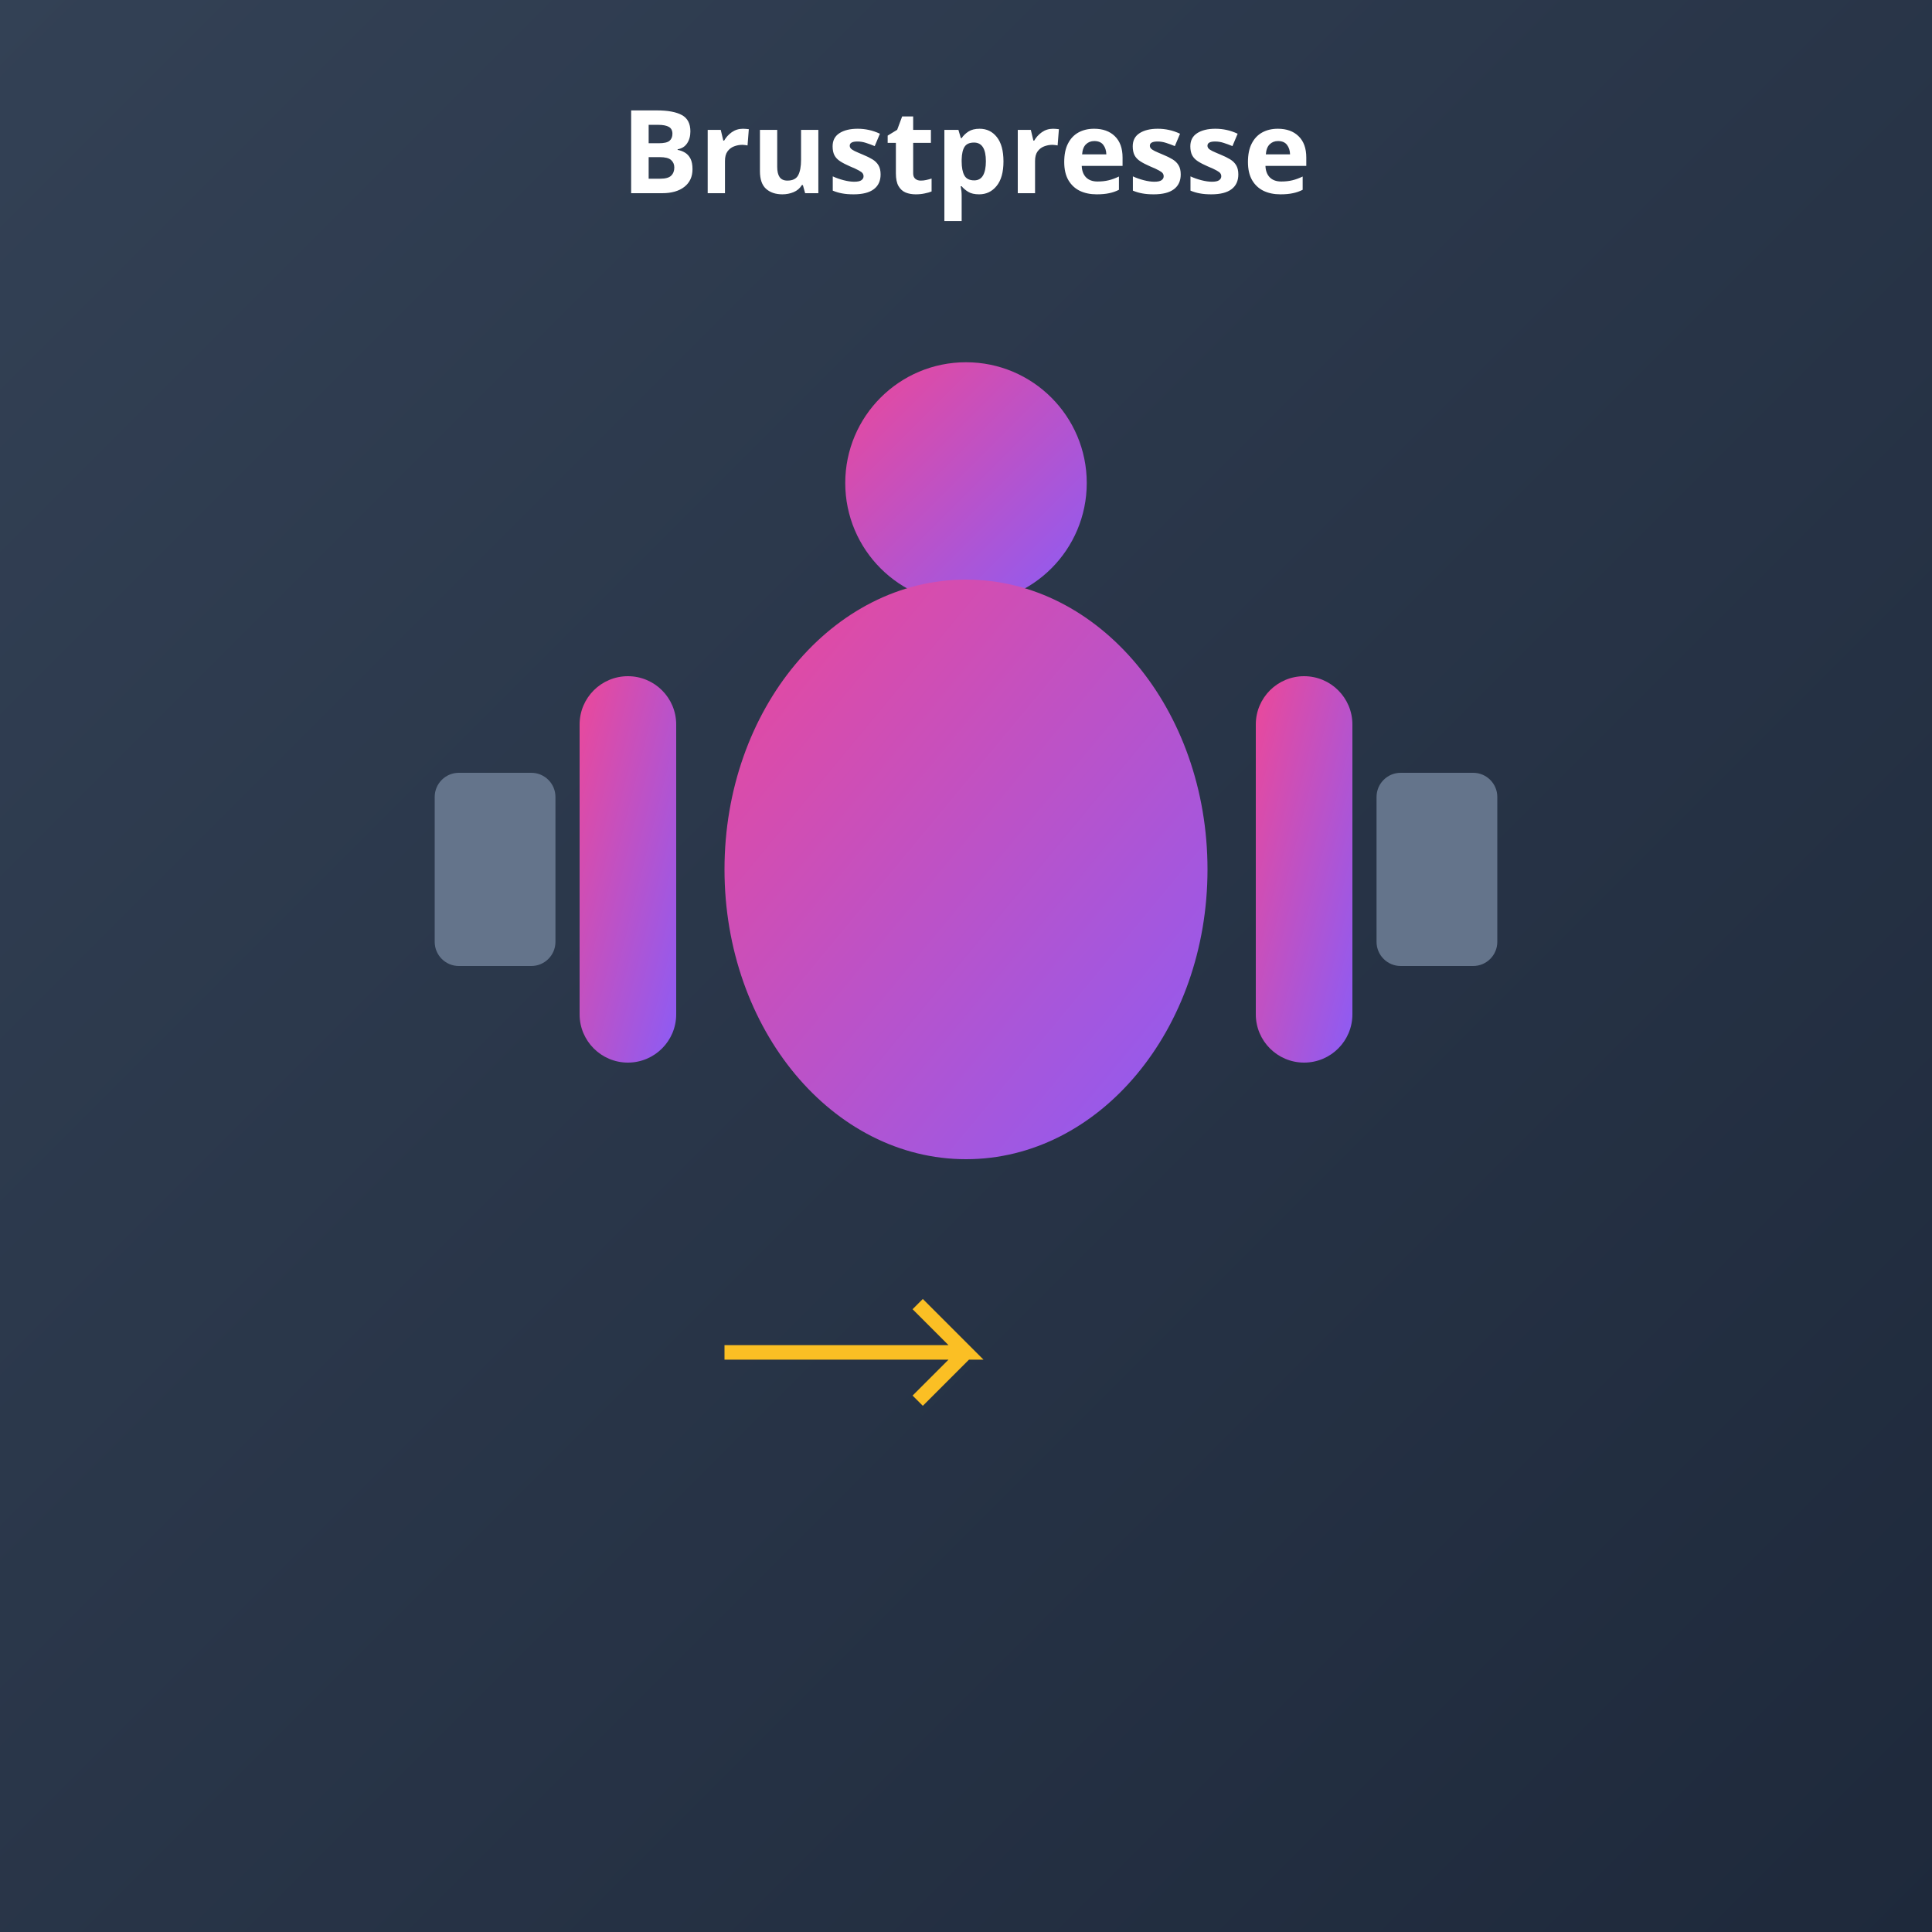
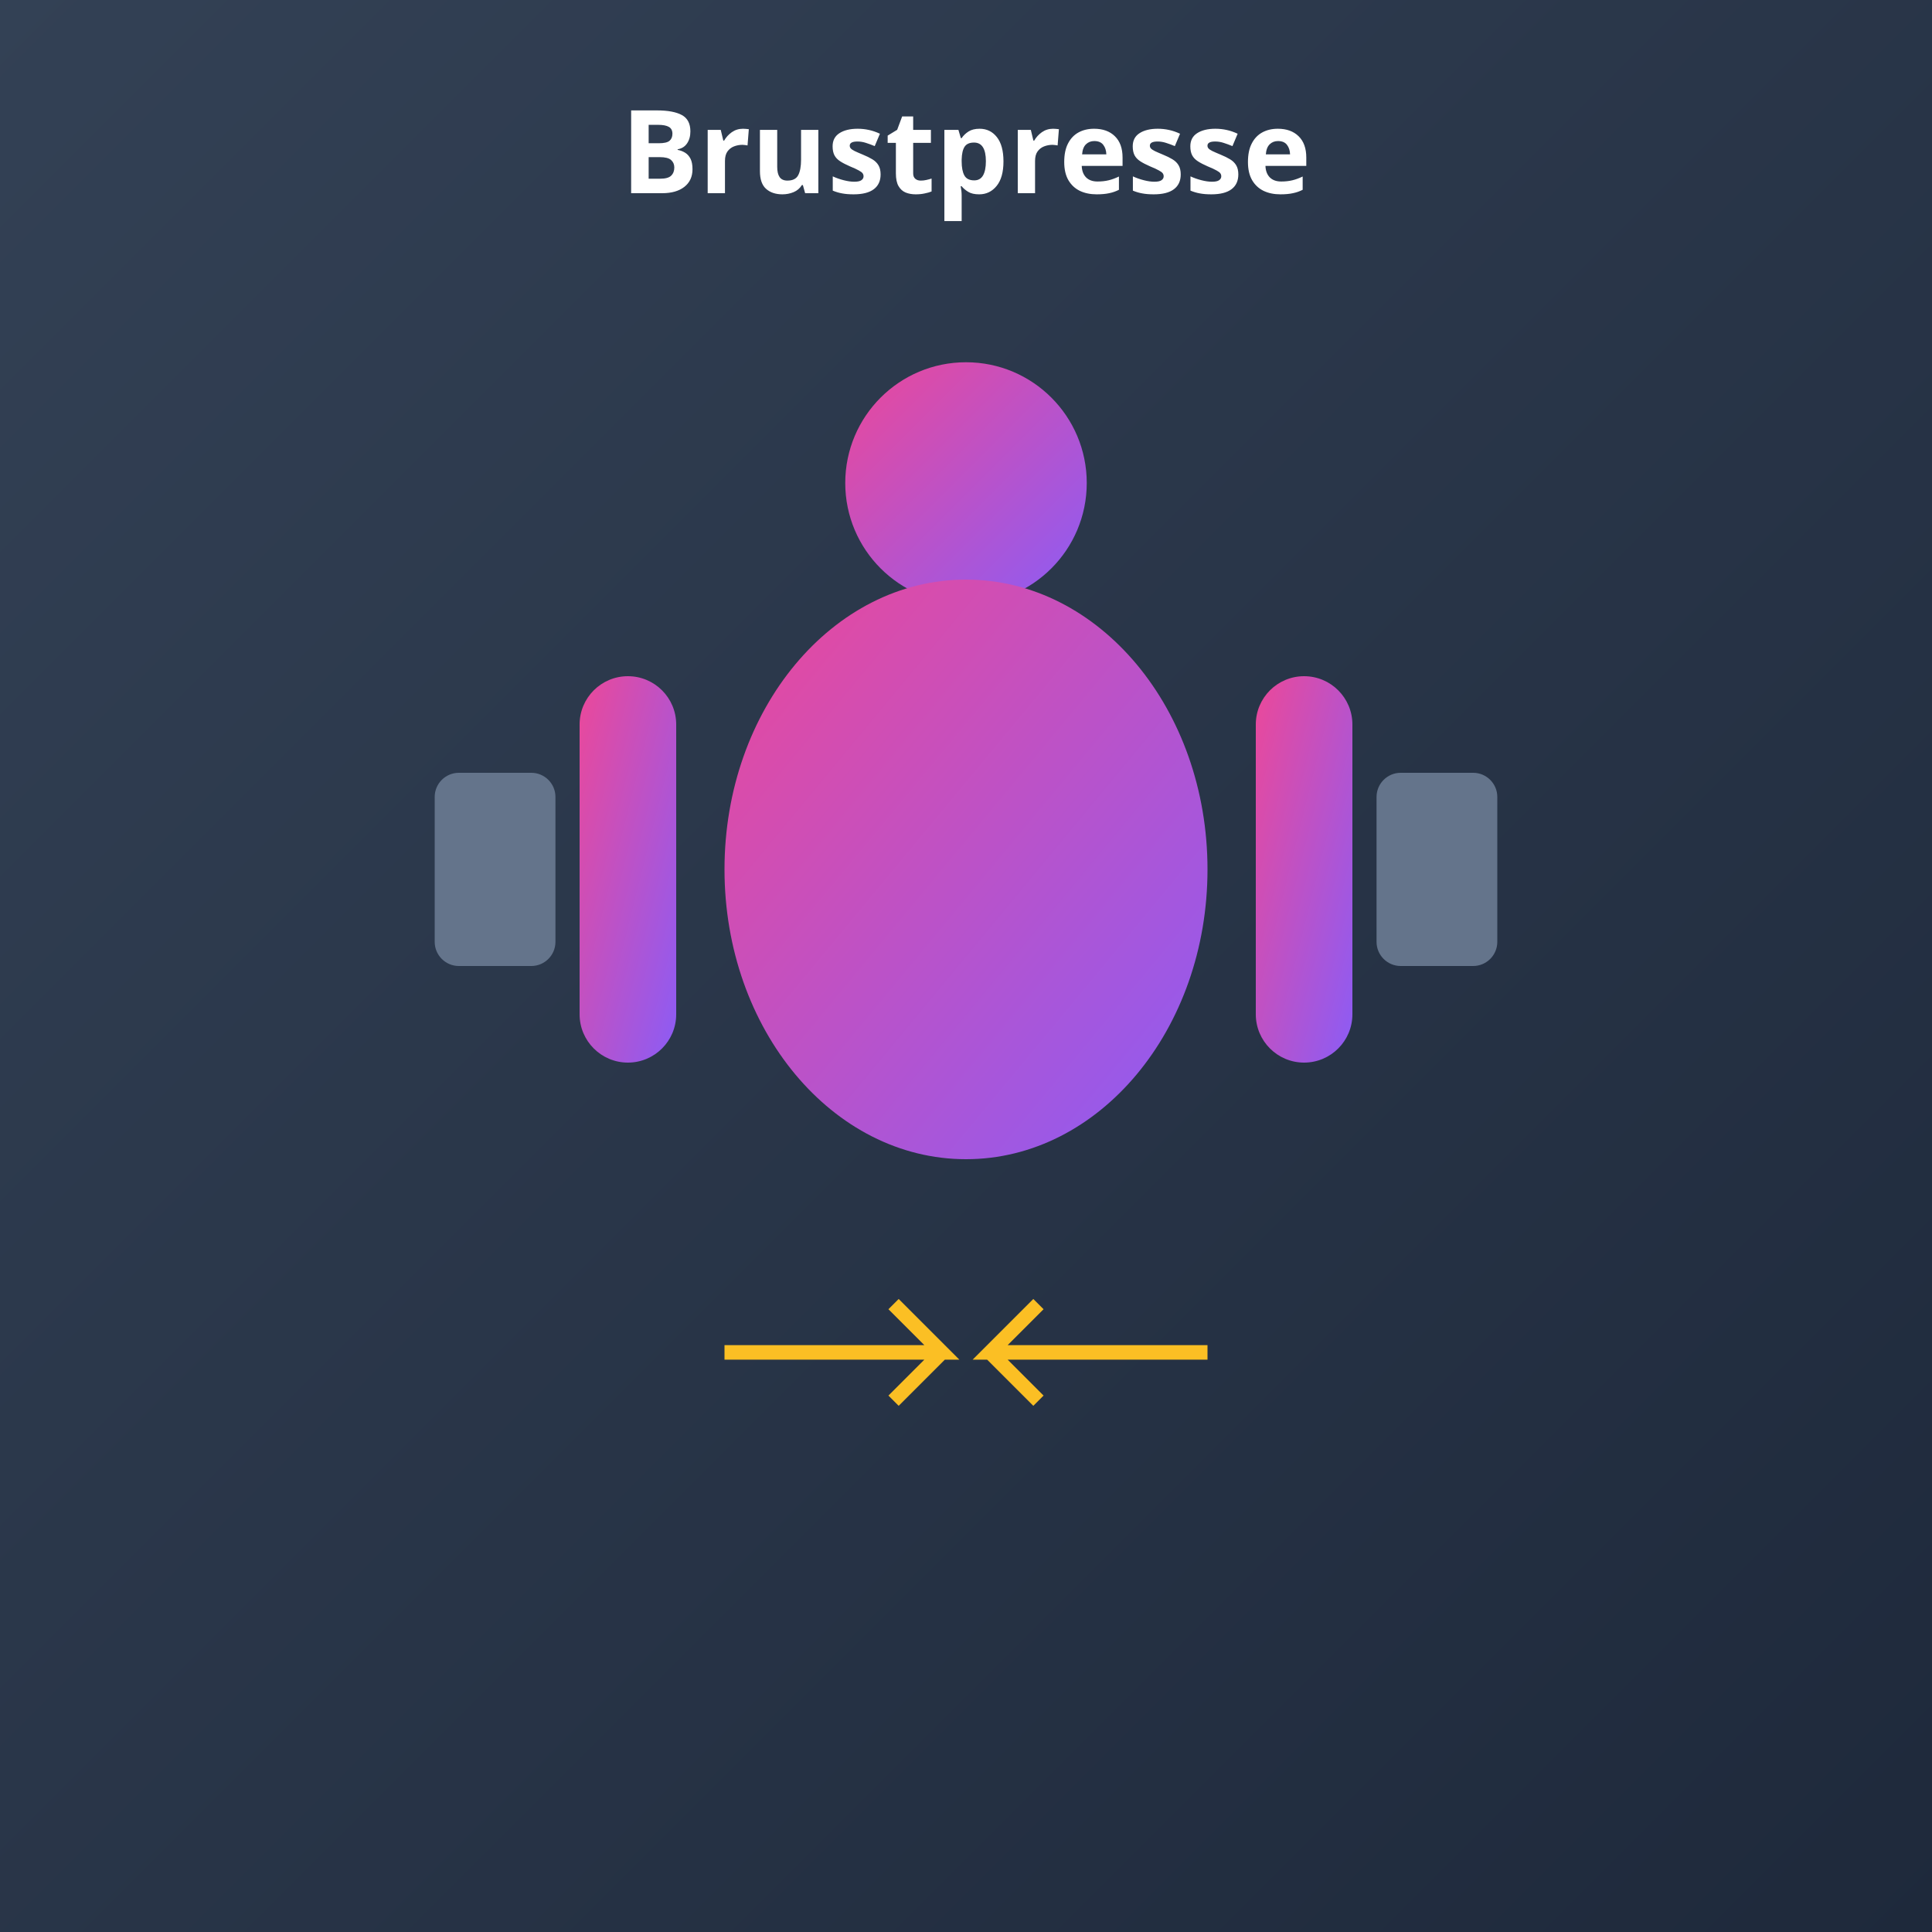
<svg xmlns="http://www.w3.org/2000/svg" width="400" height="400" viewBox="0 0 400 400">
  <defs>
    <linearGradient id="bg4" x1="0%" y1="0%" x2="100%" y2="100%">
      <stop offset="0%" style="stop-color:#334155;stop-opacity:1" />
      <stop offset="100%" style="stop-color:#1e293b;stop-opacity:1" />
    </linearGradient>
    <linearGradient id="body4" x1="0%" y1="0%" x2="100%" y2="100%">
      <stop offset="0%" style="stop-color:#ec4899;stop-opacity:1" />
      <stop offset="100%" style="stop-color:#8b5cf6;stop-opacity:1" />
    </linearGradient>
  </defs>
  <rect width="400" height="400" fill="url(#bg4)" />
  <text x="200" y="40" font-family="system-ui" font-size="24" font-weight="bold" fill="#ffffff" text-anchor="middle">Brustpresse</text>
  <circle cx="200" cy="100" r="25" fill="url(#body4)" />
  <ellipse cx="200" cy="180" rx="50" ry="60" fill="url(#body4)" />
  <rect x="120" y="140" width="20" height="80" rx="10" fill="url(#body4)">
    <animate attributeName="width" values="20;80;20" dur="2s" repeatCount="indefinite" />
  </rect>
  <rect x="260" y="140" width="20" height="80" rx="10" fill="url(#body4)">
    <animate attributeName="x" values="260;200;260" dur="2s" repeatCount="indefinite" />
    <animate attributeName="width" values="20;80;20" dur="2s" repeatCount="indefinite" />
  </rect>
  <rect x="90" y="160" width="25" height="40" rx="5" fill="#64748b">
    <animate attributeName="x" values="90;130;90" dur="2s" repeatCount="indefinite" />
  </rect>
  <rect x="285" y="160" width="25" height="40" rx="5" fill="#64748b">
    <animate attributeName="x" values="285;245;285" dur="2s" repeatCount="indefinite" />
  </rect>
-   <path d="M 150 280 L 200 280 L 190 270 M 200 280 L 190 290" stroke="#fbbf24" stroke-width="3" fill="none">
+   <path d="M 150 280 L 195 280 L 185 270 M 195 280 L 185 290" stroke="#fbbf24" stroke-width="3" fill="none">
+     <animate attributeName="opacity" values="1;0.3;1" dur="2s" repeatCount="indefinite" />
+   </path>
+   <path d="M 250 280 L 205 280 L 215 270 M 205 280 L 215 290" stroke="#fbbf24" stroke-width="3" fill="none">
    <animate attributeName="opacity" values="1;0.3;1" dur="2s" repeatCount="indefinite" />
  </path>
</svg>
